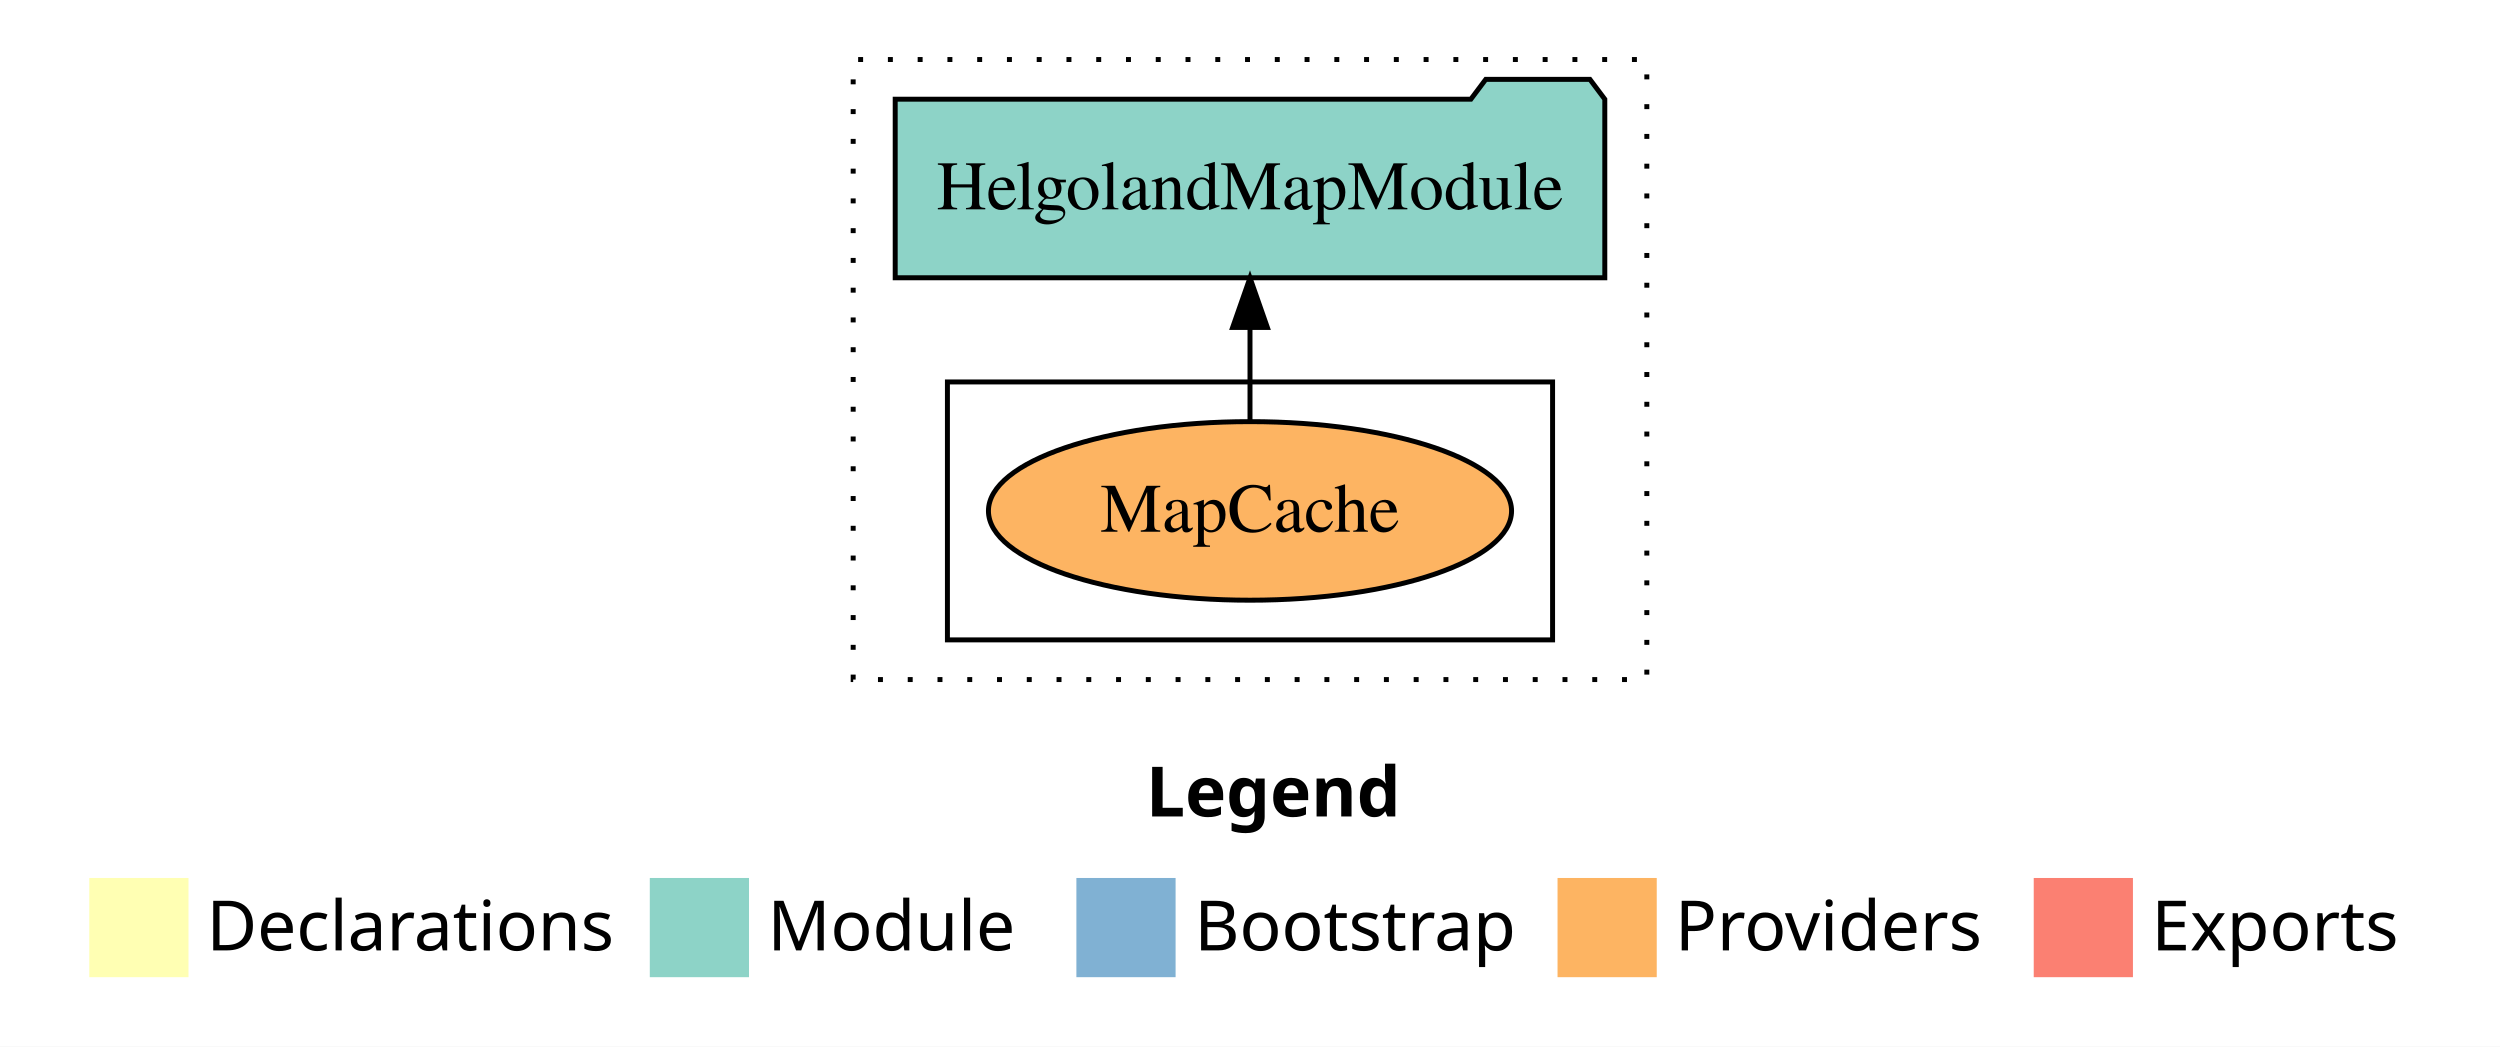
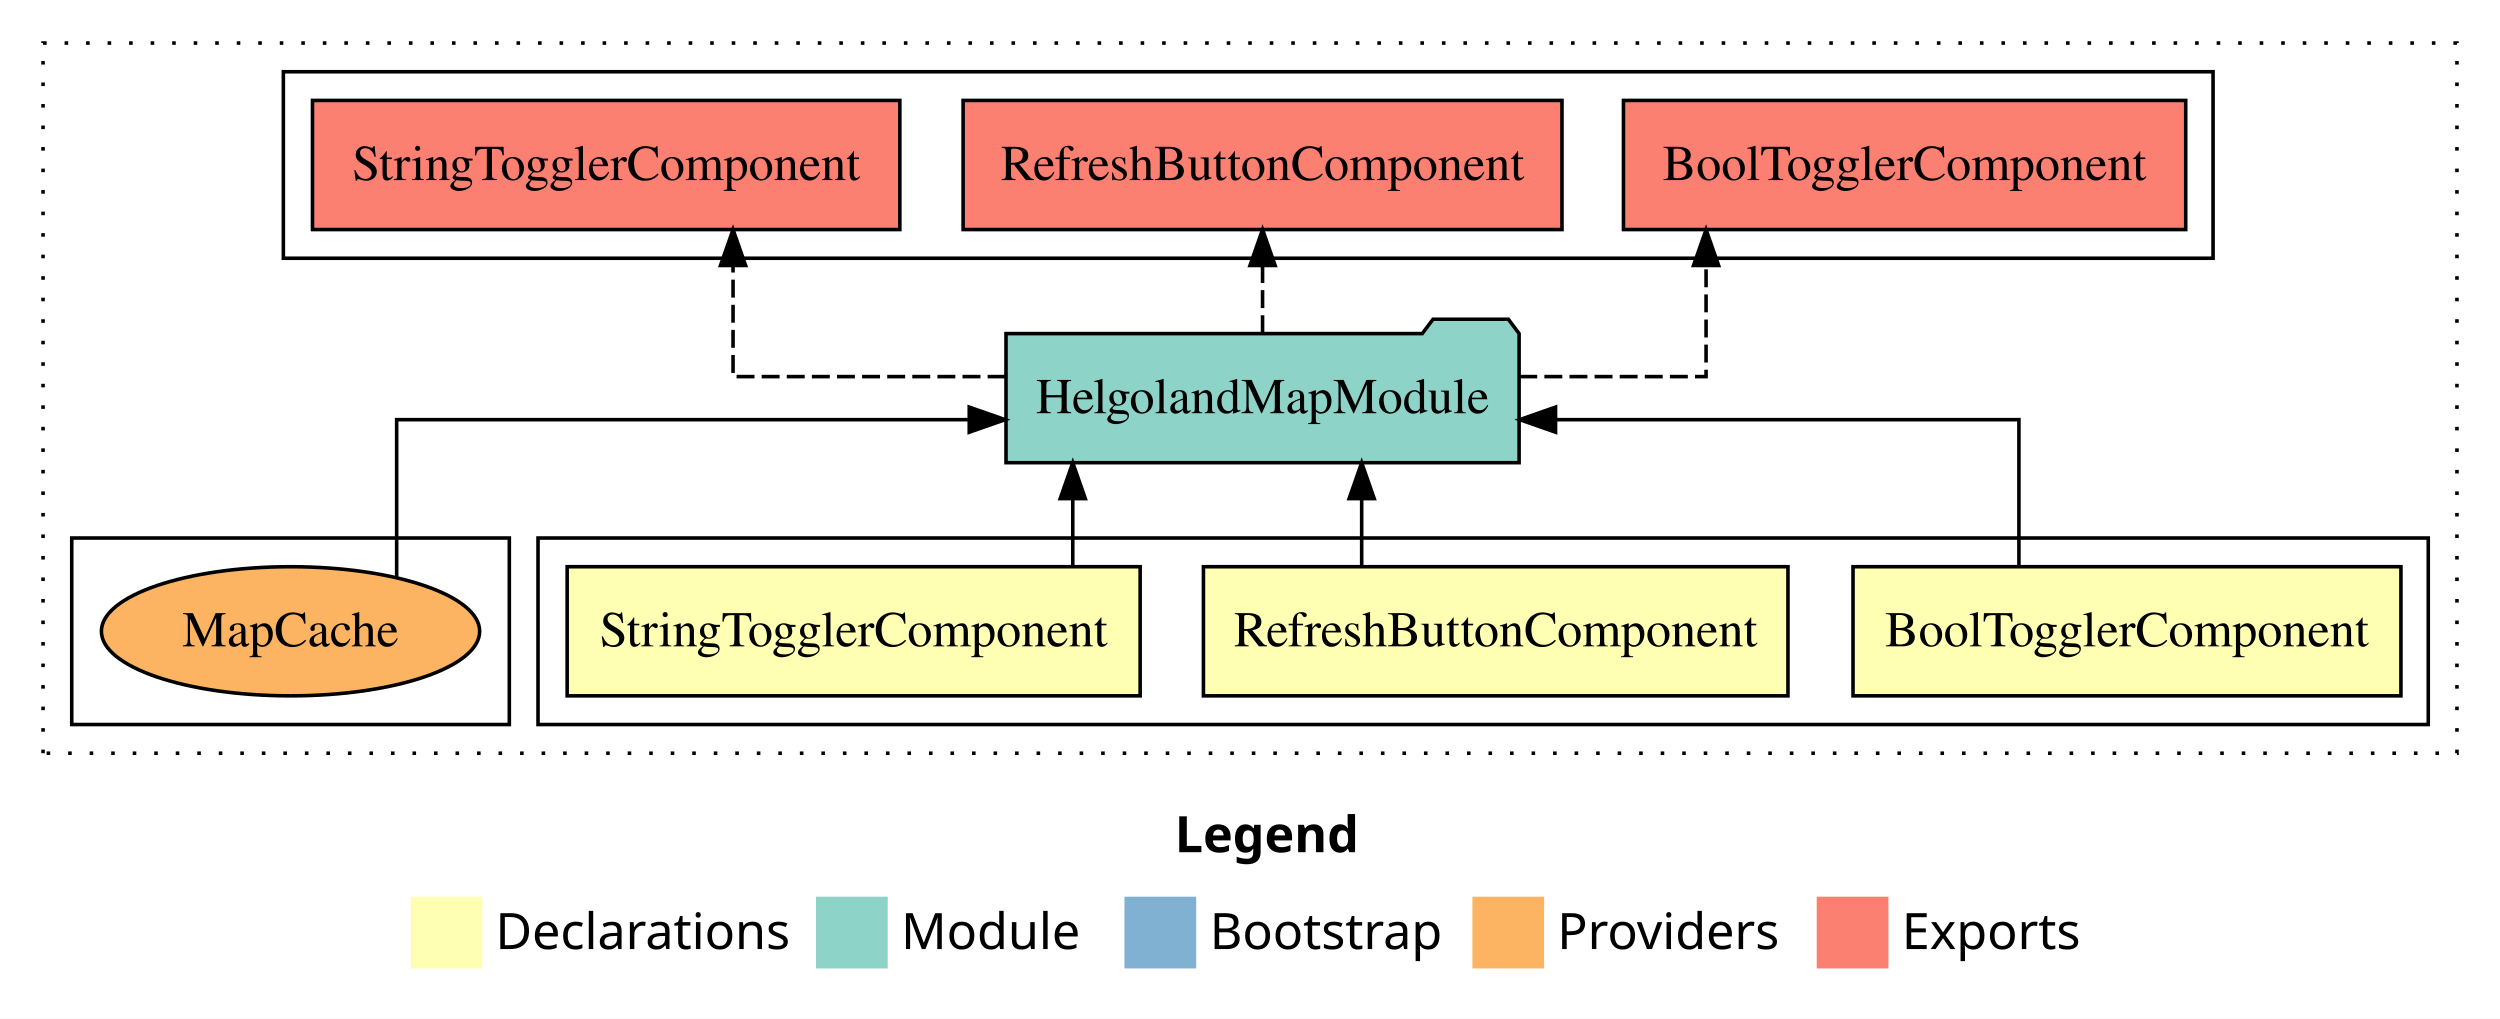
- <svg xmlns="http://www.w3.org/2000/svg" width="504pt" height="211pt" viewBox="0.00 0.00 504.00 211.00">
-   <g id="graph0" class="graph" transform="scale(1 1) rotate(0) translate(4 207)">
-     <polygon fill="#ffffff" stroke="transparent" points="-4,4 -4,-207 500,-207 500,4 -4,4" />
-     <text text-anchor="start" x="227.009" y="-42.4" font-family="sans-serif" font-weight="bold" font-size="14.00" fill="#000000">Legend</text>
-     <polygon fill="#ffffb3" stroke="transparent" points="14,-10 14,-30 34,-30 34,-10 14,-10" />
-     <text text-anchor="start" x="37.629" y="-15.4" font-family="sans-serif" font-size="14.00" fill="#000000">  Declarations</text>
-     <polygon fill="#8dd3c7" stroke="transparent" points="127,-10 127,-30 147,-30 147,-10 127,-10" />
-     <text text-anchor="start" x="150.725" y="-15.4" font-family="sans-serif" font-size="14.00" fill="#000000">  Module</text>
-     <polygon fill="#80b1d3" stroke="transparent" points="213,-10 213,-30 233,-30 233,-10 213,-10" />
-     <text text-anchor="start" x="236.781" y="-15.4" font-family="sans-serif" font-size="14.00" fill="#000000">  Bootstrap</text>
-     <polygon fill="#fdb462" stroke="transparent" points="310,-10 310,-30 330,-30 330,-10 310,-10" />
-     <text text-anchor="start" x="333.673" y="-15.4" font-family="sans-serif" font-size="14.00" fill="#000000">  Providers</text>
-     <polygon fill="#fb8072" stroke="transparent" points="406,-10 406,-30 426,-30 426,-10 406,-10" />
-     <text text-anchor="start" x="429.726" y="-15.4" font-family="sans-serif" font-size="14.00" fill="#000000">  Exports</text>
+ <svg xmlns="http://www.w3.org/2000/svg" width="697pt" height="284pt" viewBox="0.00 0.00 697.00 284.00">
+   <g id="graph0" class="graph" transform="scale(1 1) rotate(0) translate(4 280)">
+     <polygon fill="#ffffff" stroke="transparent" points="-4,4 -4,-280 693,-280 693,4 -4,4" />
+     <text text-anchor="start" x="323.509" y="-42.4" font-family="sans-serif" font-weight="bold" font-size="14.00" fill="#000000">Legend</text>
+     <polygon fill="#ffffb3" stroke="transparent" points="110.5,-10 110.5,-30 130.5,-30 130.5,-10 110.5,-10" />
+     <text text-anchor="start" x="134.129" y="-15.4" font-family="sans-serif" font-size="14.00" fill="#000000">  Declarations</text>
+     <polygon fill="#8dd3c7" stroke="transparent" points="223.5,-10 223.5,-30 243.5,-30 243.5,-10 223.5,-10" />
+     <text text-anchor="start" x="247.225" y="-15.4" font-family="sans-serif" font-size="14.00" fill="#000000">  Module</text>
+     <polygon fill="#80b1d3" stroke="transparent" points="309.5,-10 309.5,-30 329.5,-30 329.5,-10 309.5,-10" />
+     <text text-anchor="start" x="333.281" y="-15.4" font-family="sans-serif" font-size="14.00" fill="#000000">  Bootstrap</text>
+     <polygon fill="#fdb462" stroke="transparent" points="406.5,-10 406.5,-30 426.5,-30 426.5,-10 406.5,-10" />
+     <text text-anchor="start" x="430.173" y="-15.4" font-family="sans-serif" font-size="14.00" fill="#000000">  Providers</text>
+     <polygon fill="#fb8072" stroke="transparent" points="502.5,-10 502.5,-30 522.5,-30 522.5,-10 502.5,-10" />
+     <text text-anchor="start" x="526.226" y="-15.4" font-family="sans-serif" font-size="14.00" fill="#000000">  Exports</text>
    <g id="clust1" class="cluster">
-       <polygon fill="none" stroke="#000000" stroke-dasharray="1,5" points="168,-70 168,-195 328,-195 328,-70 168,-70" />
+       <polygon fill="none" stroke="#000000" stroke-dasharray="1,5" points="8,-70 8,-268 681,-268 681,-70 8,-70" />
    </g>
-     <g id="clust6" class="cluster">
-       <polygon fill="none" stroke="#000000" points="187,-78 187,-130 309,-130 309,-78 187,-78" />
+     <g id="clust2" class="cluster">
+       <polygon fill="none" stroke="#000000" points="146,-78 146,-130 673,-130 673,-78 146,-78" />
+     </g>
+     <g id="clust7" class="cluster">
+       <polygon fill="none" stroke="#000000" points="75,-208 75,-260 613,-260 613,-208 75,-208" />
+     </g>
+     <g id="clust9" class="cluster">
+       <polygon fill="none" stroke="#000000" points="16,-78 16,-130 138,-130 138,-78 16,-78" />
    </g>
    <g id="node1" class="node">
-       <ellipse fill="#fdb462" stroke="#000000" cx="248" cy="-104" rx="52.73" ry="18" />
-       <text text-anchor="middle" x="248" y="-99.8" font-family="Times,serif" font-size="14.00" fill="#000000">MapCache</text>
+       <polygon fill="#ffffb3" stroke="#000000" points="665.378,-122 512.622,-122 512.622,-86 665.378,-86 665.378,-122" />
+       <text text-anchor="middle" x="589" y="-99.8" font-family="Times,serif" font-size="14.00" fill="#000000">BoolTogglerComponent</text>
+     </g>
+     <g id="node4" class="node">
+       <polygon fill="#8dd3c7" stroke="#000000" points="419.527,-187 416.527,-191 395.527,-191 392.527,-187 276.473,-187 276.473,-151 419.527,-151 419.527,-187" />
+       <text text-anchor="middle" x="348" y="-164.8" font-family="Times,serif" font-size="14.00" fill="#000000">HelgolandMapModule</text>
+     </g>
+     <g id="edge1" class="edge">
+       <path fill="none" stroke="#000000" d="M558.875,-122.022C558.875,-139.373 558.875,-163 558.875,-163 558.875,-163 429.687,-163 429.687,-163" />
+       <polygon fill="#000000" stroke="#000000" points="429.687,-159.5 419.687,-163 429.687,-166.5 429.687,-159.5" />
    </g>
    <g id="node2" class="node">
-       <polygon fill="#8dd3c7" stroke="#000000" points="319.527,-187 316.527,-191 295.527,-191 292.527,-187 176.473,-187 176.473,-151 319.527,-151 319.527,-187" />
-       <text text-anchor="middle" x="248" y="-164.8" font-family="Times,serif" font-size="14.00" fill="#000000">HelgolandMapModule</text>
+       <polygon fill="#ffffb3" stroke="#000000" points="494.482,-122 331.518,-122 331.518,-86 494.482,-86 494.482,-122" />
+       <text text-anchor="middle" x="413" y="-99.8" font-family="Times,serif" font-size="14.00" fill="#000000">RefreshButtonComponent</text>
    </g>
-     <g id="edge1" class="edge">
-       <path fill="none" stroke="#000000" d="M248,-122.106C248,-122.106 248,-140.991 248,-140.991" />
-       <polygon fill="#000000" stroke="#000000" points="244.5,-140.991 248,-150.991 251.5,-140.991 244.5,-140.991" />
+     <g id="edge2" class="edge">
+       <path fill="none" stroke="#000000" d="M375.636,-122.106C375.636,-122.106 375.636,-140.991 375.636,-140.991" />
+       <polygon fill="#000000" stroke="#000000" points="372.136,-140.991 375.636,-150.991 379.136,-140.991 372.136,-140.991" />
+     </g>
+     <g id="node3" class="node">
+       <polygon fill="#ffffb3" stroke="#000000" points="313.875,-122 154.125,-122 154.125,-86 313.875,-86 313.875,-122" />
+       <text text-anchor="middle" x="234" y="-99.8" font-family="Times,serif" font-size="14.00" fill="#000000">StringTogglerComponent</text>
+     </g>
+     <g id="edge3" class="edge">
+       <path fill="none" stroke="#000000" d="M295.087,-122.106C295.087,-122.106 295.087,-140.991 295.087,-140.991" />
+       <polygon fill="#000000" stroke="#000000" points="291.587,-140.991 295.087,-150.991 298.587,-140.991 291.587,-140.991" />
+     </g>
+     <g id="node5" class="node">
+       <polygon fill="#fb8072" stroke="#000000" points="605.379,-252 448.622,-252 448.622,-216 605.379,-216 605.379,-252" />
+       <text text-anchor="middle" x="527" y="-229.8" font-family="Times,serif" font-size="14.00" fill="#000000">BoolTogglerComponent </text>
+     </g>
+     <g id="edge4" class="edge">
+       <path fill="none" stroke="#000000" stroke-dasharray="5,2" d="M419.57,-175C446.915,-175 471.651,-175 471.651,-175 471.651,-175 471.651,-205.977 471.651,-205.977" />
+       <polygon fill="#000000" stroke="#000000" points="468.151,-205.977 471.651,-215.977 475.151,-205.977 468.151,-205.977" />
+     </g>
+     <g id="node6" class="node">
+       <polygon fill="#fb8072" stroke="#000000" points="431.483,-252 264.517,-252 264.517,-216 431.483,-216 431.483,-252" />
+       <text text-anchor="middle" x="348" y="-229.8" font-family="Times,serif" font-size="14.00" fill="#000000">RefreshButtonComponent </text>
+     </g>
+     <g id="edge5" class="edge">
+       <path fill="none" stroke="#000000" stroke-dasharray="5,2" d="M348,-187.106C348,-187.106 348,-205.991 348,-205.991" />
+       <polygon fill="#000000" stroke="#000000" points="344.5,-205.991 348,-215.991 351.5,-205.991 344.5,-205.991" />
+     </g>
+     <g id="node7" class="node">
+       <polygon fill="#fb8072" stroke="#000000" points="246.876,-252 83.124,-252 83.124,-216 246.876,-216 246.876,-252" />
+       <text text-anchor="middle" x="165" y="-229.8" font-family="Times,serif" font-size="14.00" fill="#000000">StringTogglerComponent </text>
+     </g>
+     <g id="edge6" class="edge">
+       <path fill="none" stroke="#000000" stroke-dasharray="5,2" d="M276.35,-175C238.737,-175 200.375,-175 200.375,-175 200.375,-175 200.375,-205.977 200.375,-205.977" />
+       <polygon fill="#000000" stroke="#000000" points="196.875,-205.977 200.375,-215.977 203.875,-205.977 196.875,-205.977" />
+     </g>
+     <g id="node8" class="node">
+       <ellipse fill="#fdb462" stroke="#000000" cx="77" cy="-104" rx="52.73" ry="18" />
+       <text text-anchor="middle" x="77" y="-99.8" font-family="Times,serif" font-size="14.00" fill="#000000">MapCache</text>
+     </g>
+     <g id="edge7" class="edge">
+       <path fill="none" stroke="#000000" d="M106.588,-119.194C106.588,-136.675 106.588,-163 106.588,-163 106.588,-163 266.222,-163 266.222,-163" />
+       <polygon fill="#000000" stroke="#000000" points="266.222,-166.5 276.222,-163 266.222,-159.5 266.222,-166.5" />
    </g>
  </g>
</svg>
